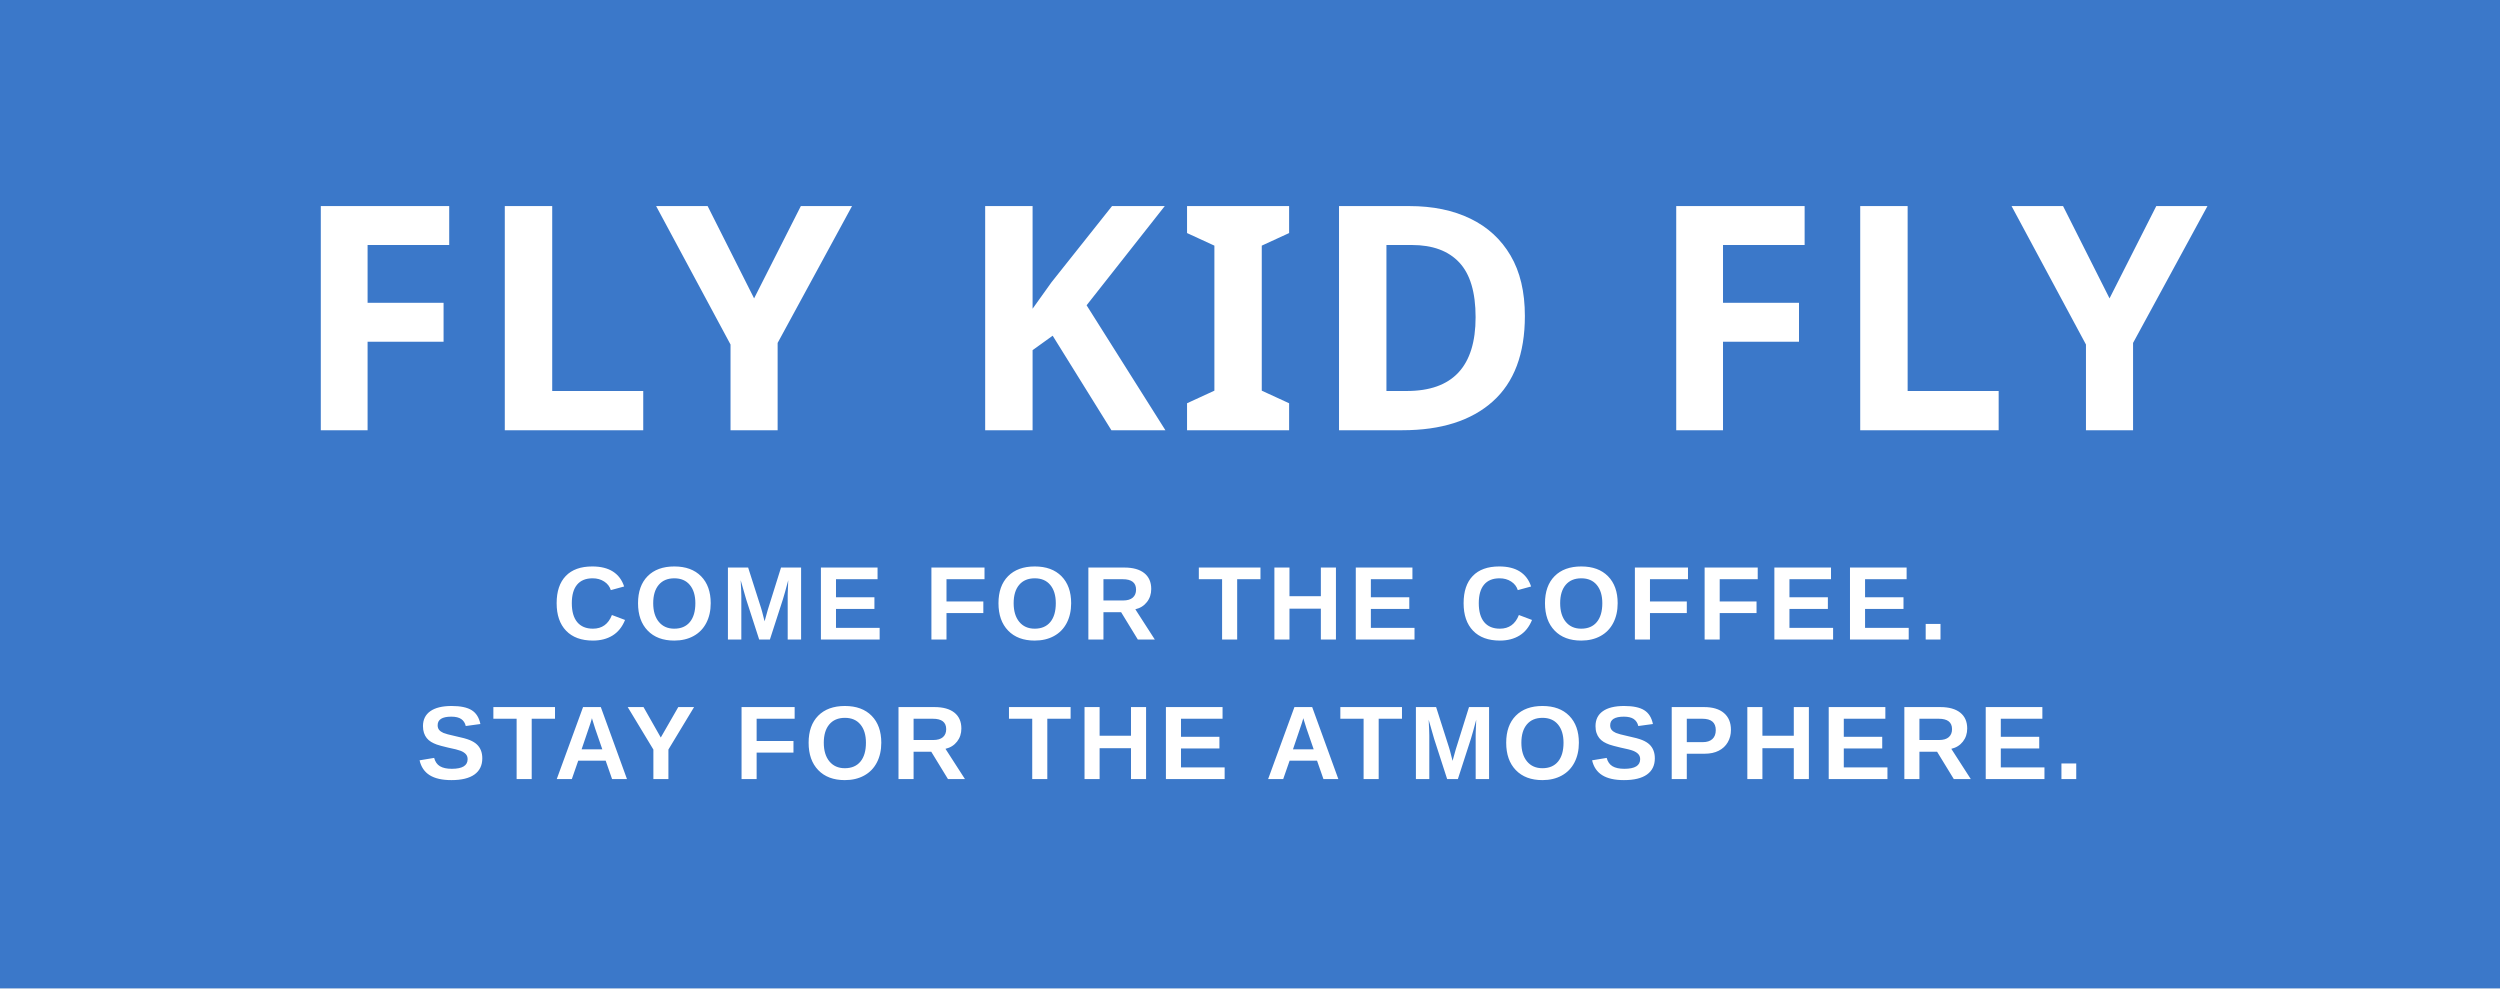
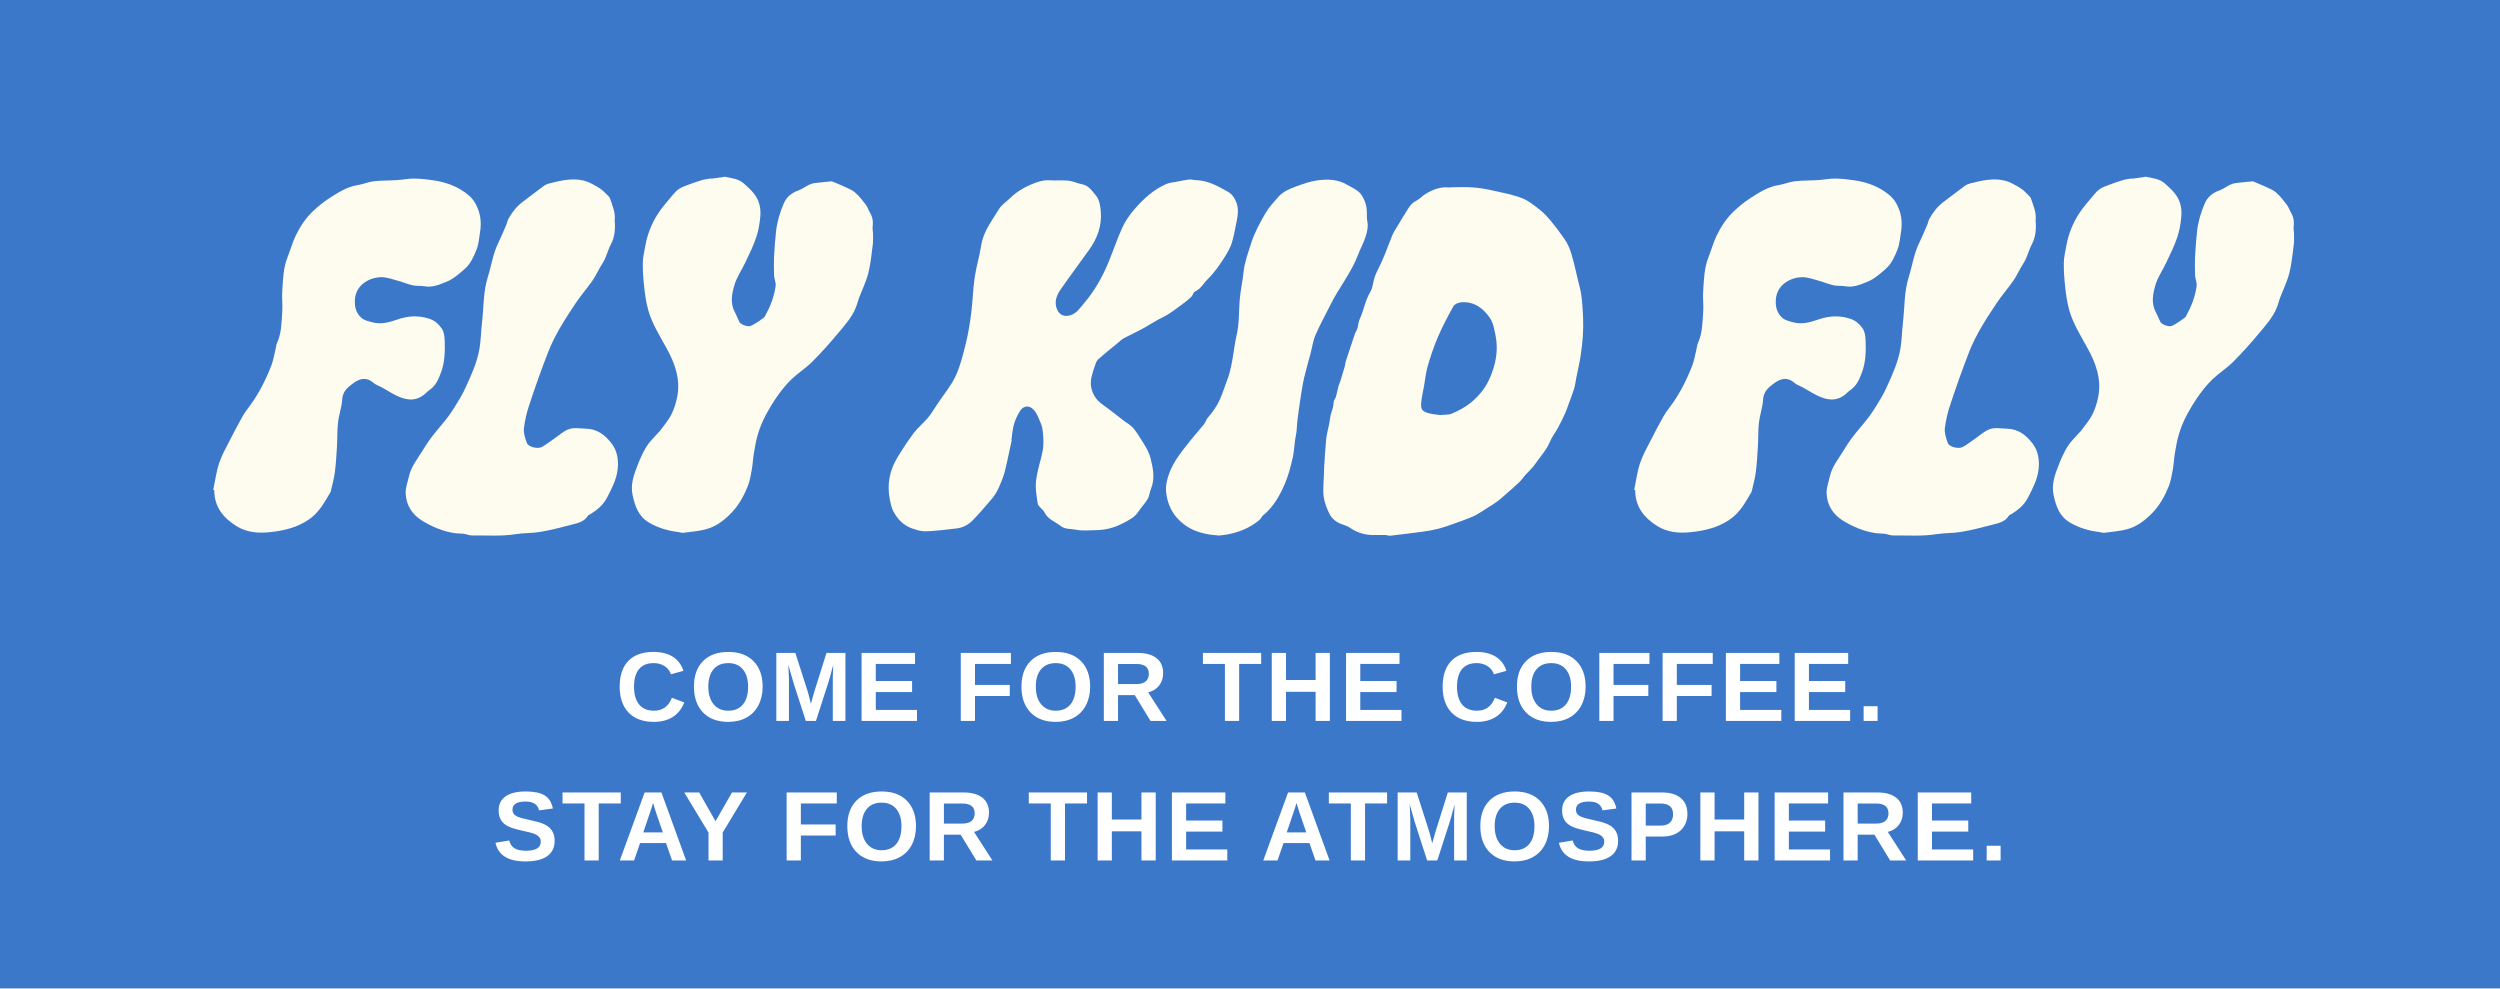
<svg xmlns="http://www.w3.org/2000/svg" viewBox="0 0 860 340" width="860" height="340">
  <rect width="860" height="340" fill="#3B78C9" />
-   <text x="430" y="148" font-family="Arial Rounded MT Bold, Arial Black, sans-serif" font-size="108" font-weight="900" letter-spacing="4" text-anchor="middle" fill="white">FLY KID FLY</text>
-   <text x="430" y="220" font-family="Arial Black, Arial, sans-serif" font-size="36" font-weight="900" letter-spacing="2" text-anchor="middle" fill="white">COME FOR THE COFFEE.</text>
-   <text x="430" y="268" font-family="Arial Black, Arial, sans-serif" font-size="36" font-weight="900" letter-spacing="2" text-anchor="middle" fill="white">STAY FOR THE ATMOSPHERE.</text>
+   <g transform="translate(43.75, 30) scale(2.5)">
+     <path d="M275.89 12.59C276.43 12.52 276.97 12.45 277.52 12.37C277.59 12.37 277.66 12.3 277.72 12.31C278.66 12.52 279.65 12.57 280.42 13.28C280.9 13.71 281.36 14.12 281.77 14.63C282.51 15.57 282.74 16.62 282.65 17.74C282.57 18.72 282.41 19.72 282.09 20.65C281.7 21.82 281.14 22.95 280.61 24.07C280.12 25.12 279.43 26.09 279.1 27.18C278.74 28.41 278.46 29.73 279.16 30.99C279.39 31.41 279.55 31.87 279.77 32.3C279.95 32.65 280.91 33.01 281.32 32.85C281.7 32.7 282.04 32.45 282.4 32.23C282.56 32.13 282.72 32.02 282.87 31.9C283.02 31.78 283.2 31.68 283.28 31.53C284.01 30.22 284.56 28.83 284.76 27.34C284.82 26.89 284.57 26.41 284.55 25.94C284.51 25.07 284.5 24.21 284.54 23.34C284.6 22.18 284.69 21.01 284.81 19.85C284.96 18.5 285.35 17.2 285.89 15.96C286.26 15.11 286.96 14.53 287.88 14.21C288.39 14.03 288.83 13.68 289.32 13.44C289.58 13.31 289.87 13.22 290.16 13.19C290.89 13.09 291.63 13.04 292.36 12.96C292.41 12.96 292.47 12.93 292.52 12.96C293.07 13.19 293.63 13.41 294.17 13.66C294.69 13.91 295.26 14.11 295.68 14.48C296.24 14.96 296.7 15.56 297.15 16.15C297.42 16.5 297.55 16.95 297.78 17.34C298.11 17.91 298.19 18.5 298.11 19.14C298.06 19.51 298.16 19.89 298.16 20.26C298.16 20.74 298.18 21.23 298.12 21.7C297.95 23.01 297.83 24.34 297.5 25.62C297.2 26.79 296.65 27.89 296.22 29.02C296.06 29.46 295.96 29.92 295.78 30.35C295.22 31.71 294.24 32.79 293.31 33.9C292.18 35.25 291 36.57 289.75 37.82C288.9 38.67 287.85 39.32 286.98 40.15C286.29 40.81 285.67 41.56 285.11 42.34C284.46 43.25 283.88 44.21 283.36 45.19C282.94 45.99 282.59 46.84 282.33 47.71C282.07 48.56 281.92 49.44 281.77 50.32C281.64 51.1 281.61 51.9 281.47 52.67C281.33 53.44 281.19 54.24 280.9 54.96C280.36 56.3 279.65 57.56 278.63 58.61C277.7 59.57 276.62 60.4 275.33 60.78C274.28 61.09 273.17 61.16 272.08 61.31C271.85 61.34 271.61 61.24 271.37 61.21C269.94 61.03 268.6 60.66 267.32 59.9C265.83 59.01 265.41 57.62 265.08 56.15C264.75 54.69 265.25 53.32 265.77 51.99C266.11 51.11 266.51 50.23 267 49.43C267.4 48.78 267.99 48.24 268.5 47.65C268.6 47.53 268.72 47.43 268.82 47.31C269.36 46.57 269.99 45.87 270.4 45.06C270.79 44.29 271.05 43.43 271.22 42.58C271.68 40.18 270.91 38.03 269.77 35.95C268.84 34.25 267.78 32.59 267.24 30.72C266.95 29.7 266.8 28.63 266.68 27.58C266.55 26.46 266.47 25.33 266.48 24.21C266.48 23.44 266.68 22.66 266.81 21.9C267.09 20.29 267.68 18.78 268.56 17.41C269.16 16.48 269.92 15.65 270.63 14.79C270.88 14.48 271.17 14.18 271.5 13.97C271.88 13.73 272.31 13.58 272.74 13.42C273.36 13.19 273.99 12.97 274.63 12.78C275.03 12.66 275.45 12.62 275.87 12.55V12.61L275.89 12.59Z" fill="#FEFCEF" />
+     <path d="M207.36 55.44C207.62 54.21 207.77 52.95 208.16 51.76C208.51 50.69 209.08 49.68 209.6 48.67C210.17 47.54 210.76 46.42 211.38 45.32C211.66 44.82 212.01 44.35 212.36 43.89C213.64 42.17 214.59 40.27 215.36 38.28C215.63 37.59 215.74 36.84 215.92 36.11C216 35.81 216.01 35.48 216.14 35.2C216.77 33.83 216.75 32.36 216.86 30.91C216.93 29.95 216.78 28.96 216.86 28C216.97 26.44 216.99 24.87 217.59 23.38C217.98 22.39 218.26 21.35 218.72 20.4C219.32 19.16 220.08 18.01 221.09 17.06C221.77 16.42 222.5 15.81 223.29 15.3C224.51 14.51 225.73 13.71 227.23 13.47C227.98 13.35 228.71 13.03 229.47 12.94C230.53 12.82 231.61 12.85 232.69 12.78C233.47 12.73 234.25 12.56 235.03 12.57C235.95 12.58 236.87 12.69 237.78 12.83C238.45 12.93 239.12 13.1 239.77 13.32C240.34 13.52 240.9 13.78 241.42 14.09C242.21 14.58 242.93 15.1 243.43 15.99C244.15 17.28 244.3 18.58 244.07 19.97C243.94 20.76 243.89 21.59 243.6 22.32C243.22 23.3 242.77 24.31 241.95 25.02C241.19 25.68 240.39 26.4 239.48 26.76C238.54 27.14 237.53 27.6 236.42 27.39C235.89 27.29 235.33 27.38 234.81 27.26C234.08 27.1 233.39 26.79 232.67 26.6C231.96 26.41 231.24 26.14 230.52 26.14C228.98 26.14 227.02 27.11 226.86 29.16C226.78 30.24 227.01 31.1 227.77 31.75C228.16 32.09 228.77 32.22 229.3 32.36C230.46 32.66 231.55 32.36 232.65 31.98C234.14 31.46 235.62 31.35 237.18 31.89C237.94 32.16 238.41 32.65 238.8 33.2C239.11 33.64 239.19 34.3 239.21 34.87C239.26 36.32 239.23 37.79 238.73 39.18C238.38 40.14 237.99 41.08 237.09 41.69C236.8 41.88 236.57 42.17 236.29 42.37C235.43 43 234.57 43.12 233.49 42.8C232.16 42.4 231.13 41.51 229.88 40.98C229.52 40.83 229.24 40.49 228.89 40.32C227.99 39.89 227.22 40.29 226.52 40.81C225.78 41.35 225.16 41.93 225.1 43C225.04 44.05 224.65 45.08 224.53 46.14C224.41 47.21 224.45 48.3 224.39 49.38C224.32 50.58 224.25 51.78 224.1 52.96C224 53.79 223.76 54.6 223.58 55.42C223.56 55.51 223.56 55.6 223.52 55.67C222.68 57.09 221.94 58.53 220.48 59.51C218.82 60.63 217.03 61.03 215.1 61.23C213.49 61.4 211.95 61.24 210.6 60.42C208.79 59.31 207.49 57.76 207.51 55.46C207.46 55.45 207.42 55.43 207.37 55.42L207.36 55.44Z" fill="#FEFCEF" />
+     <path d="M262.6 18.32C262.71 19.51 262.6 20.65 262.08 21.62C261.63 22.47 261.46 23.41 260.92 24.24C260.41 25.01 260.04 25.92 259.49 26.69C258.76 27.72 257.93 28.67 257.23 29.72C255.8 31.87 254.38 34.04 253.44 36.46C252.53 38.8 251.69 41.17 250.9 43.55C250.53 44.65 250.24 45.79 250.11 46.94C250.04 47.59 250.28 48.32 250.52 48.96C250.72 49.5 252 49.82 252.59 49.5C253.15 49.19 253.66 48.78 254.19 48.42C254.9 47.94 255.55 47.3 256.33 47.04C257.04 46.8 257.89 46.97 258.68 46.99C260.23 47.02 261.33 47.91 262.19 49.04C262.96 50.05 263.15 51.28 263.01 52.56C262.86 53.97 262.22 55.16 261.59 56.4C261.03 57.5 260.18 58.19 259.17 58.79C259.08 58.84 258.96 58.89 258.91 58.97C258.37 59.86 257.41 60 256.54 60.23C255.16 60.6 253.76 60.95 252.36 61.19C251.25 61.38 250.09 61.32 248.98 61.5C246.99 61.82 245 61.65 243 61.68C242.61 61.68 242.23 61.51 241.84 61.45C241.45 61.4 241.05 61.42 240.66 61.37C238.99 61.14 237.47 60.49 236.06 59.62C234.7 58.77 233.9 57.47 233.84 55.88C233.81 55.09 234.13 54.28 234.31 53.48C234.6 52.2 235.43 51.2 236.09 50.12C236.52 49.42 236.96 48.73 237.46 48.08C238.18 47.13 239 46.26 239.71 45.3C240.32 44.47 240.85 43.58 241.38 42.69C241.67 42.21 241.9 41.71 242.14 41.2C242.92 39.51 243.69 37.79 244 35.95C244.2 34.79 244.2 33.6 244.34 32.43C244.59 30.31 244.5 28.15 245.15 26.09C245.64 24.54 245.85 22.91 246.58 21.43C246.99 20.59 247.35 19.72 247.72 18.85C247.82 18.61 247.85 18.34 247.98 18.11C248.47 17.22 249.09 16.42 249.91 15.8C250.89 15.06 251.86 14.31 252.85 13.58C253.08 13.41 253.38 13.29 253.66 13.22C255.2 12.84 256.77 12.47 258.34 12.85C259.11 13.04 259.83 13.48 260.52 13.9C260.97 14.17 261.33 14.6 261.72 14.97C261.81 15.06 261.91 15.17 261.95 15.29C262.29 16.3 262.74 17.29 262.6 18.33V18.32Z" fill="#FEFCEF" />
+     <path d="M121.71 48.59C121.5 49.55 121.31 50.51 121.09 51.47C120.92 52.2 120.78 52.95 120.52 53.65C120.12 54.71 119.72 55.79 118.95 56.67C118.09 57.66 117.25 58.68 116.33 59.61C115.75 60.2 115 60.61 114.14 60.71C112.73 60.87 111.32 61.06 109.91 61.11C109.27 61.13 108.6 60.92 107.99 60.71C106.8 60.29 105.97 59.41 105.41 58.32C105.17 57.85 105.06 57.31 104.95 56.78C104.53 54.72 104.88 52.77 105.97 50.97C106.68 49.8 107.43 48.65 108.25 47.56C108.82 46.81 109.58 46.21 110.19 45.48C110.67 44.9 111.05 44.23 111.48 43.6C112.33 42.32 113.35 41.12 113.99 39.75C114.65 38.34 115.02 36.78 115.4 35.25C115.74 33.86 115.97 32.43 116.15 31C116.35 29.41 116.38 27.8 116.61 26.21C116.83 24.7 117.29 23.23 117.52 21.72C117.82 19.82 119 18.37 119.94 16.8C120.3 16.2 120.95 15.78 121.47 15.28C122.31 14.46 123.3 13.83 124.37 13.39C125.17 13.06 126.01 12.74 126.94 12.81C127.8 12.87 128.68 12.77 129.53 12.86C130.16 12.93 130.75 13.24 131.38 13.35C132.3 13.52 132.75 14.26 133.26 14.85C133.78 15.46 133.9 16.3 133.97 17.11C134.13 19.07 133.49 20.8 132.37 22.37C131.06 24.2 129.71 26 128.43 27.85C127.86 28.67 127.52 29.6 127.97 30.62C128.28 31.34 128.95 31.61 129.73 31.4C130.63 31.15 131.08 30.4 131.61 29.79C133.1 28.07 134.2 26.1 135.06 24.01C135.7 22.45 136.23 20.85 136.93 19.32C137.34 18.42 137.93 17.57 138.58 16.82C139.81 15.39 141.2 14.1 142.98 13.32C143.39 13.14 143.86 13.11 144.31 13.02C144.92 12.9 145.52 12.77 146.13 12.7C146.44 12.67 146.76 12.79 147.08 12.79C148.73 12.83 150.08 13.62 151.45 14.38C151.99 14.68 152.31 15.14 152.56 15.7C153.02 16.74 152.81 17.75 152.6 18.77C152.42 19.65 152.27 20.55 152 21.41C151.81 22.03 151.48 22.61 151.14 23.17C150.43 24.32 149.66 25.45 148.69 26.4C148.11 26.97 147.75 27.74 146.94 28.11C146.7 28.22 146.63 28.65 146.41 28.86C146 29.25 145.54 29.61 145.08 29.94C144.26 30.53 143.47 31.19 142.56 31.62C141.66 32.04 140.85 32.6 139.99 33.08C139.07 33.6 138.09 34.03 137.15 34.53C136.81 34.72 136.52 35.02 136.21 35.27C135.33 36 134.43 36.7 133.59 37.47C133.33 37.71 133.23 38.14 133.1 38.5C132.95 38.9 132.85 39.32 132.73 39.74C132.31 41.19 132.91 42.75 134.17 43.63C134.94 44.17 135.68 44.77 136.43 45.34C136.84 45.65 137.23 45.99 137.67 46.26C138.45 46.76 138.91 47.5 139.38 48.25C139.94 49.14 140.55 50.02 140.81 51.04C141.17 52.45 141.46 53.87 140.86 55.31C140.68 55.75 140.65 56.28 140.41 56.68C140.06 57.28 139.53 57.79 139.16 58.38C138.65 59.19 137.81 59.58 137.03 59.99C135.88 60.6 134.63 60.94 133.27 60.95C132.36 60.95 131.45 61.08 130.56 60.89C129.85 60.74 129.06 60.86 128.46 60.38C127.69 59.77 126.66 59.46 126.21 58.48C126.09 58.21 125.8 58.02 125.6 57.78C125.48 57.63 125.31 57.47 125.29 57.3C125.17 56.48 125.03 55.65 125.02 54.83C125.02 54.17 125.15 53.5 125.29 52.85C125.5 51.87 125.82 50.91 125.99 49.93C126.1 49.28 126.09 48.6 126.04 47.93C125.99 47.32 125.93 46.68 125.67 46.14C125.35 45.45 125.15 44.67 124.49 44.17C123.89 43.71 123.2 43.98 122.85 44.56C122.12 45.78 121.92 46.5 121.75 47.86C121.8 47.87 121.63 48.57 121.68 48.58L121.71 48.59Z" fill="#FEFCEF" />
+     <path d="M182.06 13.77C183.2 13.77 184.19 13.71 185.18 13.79C186.14 13.86 187.09 14.03 188.03 14.24C189.36 14.54 190.72 14.79 191.98 15.29C192.89 15.65 193.68 16.32 194.47 16.94C195.02 17.37 195.49 17.91 195.94 18.45C196.58 19.23 197.18 20.04 197.76 20.87C198.64 22.11 198.9 23.59 199.27 25.02C199.45 25.73 199.58 26.45 199.78 27.16C200.19 28.63 200.26 30.14 200.33 31.66C200.41 33.41 200.27 35.13 200.01 36.85C199.86 37.88 199.61 38.91 199.41 39.93C199.31 40.46 199.24 41 199.09 41.51C198.88 42.21 198.6 42.89 198.35 43.58C198.2 43.99 198.07 44.41 197.89 44.81C197.58 45.49 197.26 46.16 196.9 46.82C196.54 47.49 196.05 48.1 195.76 48.8C195.28 49.96 194.42 50.84 193.74 51.85C193.37 52.4 192.84 52.85 192.39 53.35C192.1 53.68 191.86 54.05 191.54 54.36C190.98 54.9 190.39 55.4 189.81 55.91C189.41 56.26 189.03 56.62 188.6 56.94C188.15 57.28 187.67 57.57 187.19 57.87C186.56 58.26 185.95 58.71 185.28 59.02C184.31 59.46 183.29 59.79 182.28 60.16C181.67 60.38 181.06 60.59 180.44 60.75C179.74 60.92 179.04 61.06 178.33 61.15C176.82 61.36 175.31 61.54 173.8 61.71C173.58 61.73 173.36 61.63 173.13 61.62C172.61 61.61 172.09 61.62 171.57 61.62C170.34 61.64 169.23 61.3 168.21 60.59C167.87 60.35 167.42 60.25 167.02 60.09C166.33 59.82 165.76 59.35 165.44 58.72C165.07 57.98 164.75 57.16 164.64 56.35C164.51 55.44 164.64 54.5 164.66 53.57C164.66 53.16 164.68 52.74 164.7 52.33C164.79 51.03 164.85 49.73 164.98 48.44C165.06 47.71 165.27 46.99 165.41 46.26C165.5 45.8 165.52 45.32 165.66 44.88C165.82 44.37 166.01 43.89 166.01 43.34C166.01 43.11 166.23 42.88 166.31 42.63C166.41 42.33 166.47 42.01 166.54 41.7C166.6 41.47 166.64 41.24 166.71 41.02C166.78 40.8 166.89 40.58 166.96 40.36C167.16 39.73 167.35 39.1 167.53 38.46C167.6 38.23 167.6 37.97 167.67 37.74C168.08 36.47 168.5 35.2 168.93 33.94C169.02 33.69 169.2 33.47 169.27 33.22C169.4 32.78 169.41 32.3 169.6 31.9C170.17 30.68 170.35 29.33 171.06 28.16C171.42 27.56 171.43 26.76 171.67 26.08C171.89 25.46 172.23 24.87 172.5 24.27C172.72 23.78 172.94 23.29 173.14 22.79C173.46 21.99 173.75 21.17 174.08 20.38C174.23 20.01 174.46 19.67 174.66 19.33C175.18 18.47 175.69 17.61 176.23 16.76C176.5 16.33 176.79 15.92 177.3 15.67C177.79 15.43 178.18 14.98 178.65 14.69C179.73 14.01 180.9 13.65 182.04 13.81L182.06 13.77ZM180.59 45.11C181.3 45.04 181.85 45.11 182.28 44.91C183.16 44.52 184.05 44.08 184.79 43.48C185.93 42.57 186.86 41.46 187.47 40.09C188.31 38.19 188.7 36.23 188.29 34.18C188.12 33.34 187.97 32.42 187.51 31.75C186.59 30.4 185.3 29.44 183.53 29.6C183.16 29.63 182.65 29.85 182.49 30.14C181.71 31.53 180.97 32.95 180.34 34.41C179.79 35.69 179.35 37.02 178.96 38.35C178.7 39.24 178.61 40.19 178.45 41.11C178.31 41.87 178.13 42.62 178.06 43.39C177.97 44.32 178.19 44.61 179.09 44.86C179.64 45.01 180.23 45.05 180.6 45.1L180.59 45.11Z" fill="#FEFCEF" />
+     <path d="M150.09 61.67C147.77 61.54 145.83 60.86 144.37 59.16C143.55 58.2 143.12 57.06 142.97 55.8C142.86 54.87 143.06 54.02 143.38 53.14C144.04 51.32 145.29 49.92 146.44 48.44C147 47.73 147.62 47.07 148.18 46.36C148.39 46.09 148.48 45.72 148.7 45.47C149.38 44.68 149.98 43.84 150.39 42.89C150.77 42.01 151.05 41.1 151.39 40.21C151.82 39.09 152.01 37.92 152.2 36.74C152.34 35.86 152.46 34.98 152.66 34.12C153.04 32.49 152.95 30.83 153.09 29.19C153.2 27.92 153.49 26.66 153.62 25.39C153.76 24.03 154.25 22.78 154.65 21.49C155.13 19.98 155.88 18.63 156.67 17.27C157.15 16.44 157.81 15.79 158.4 15.09C159.04 14.35 160 13.95 160.93 13.62C161.83 13.3 162.76 12.96 163.7 12.83C165.11 12.63 166.55 12.65 167.84 13.41C168.45 13.77 169.16 14.06 169.63 14.56C170.06 15.03 170.34 15.71 170.49 16.35C170.65 17.04 170.51 17.8 170.65 18.5C170.79 19.21 170.62 19.86 170.43 20.48C170.17 21.37 169.69 22.19 169.37 23.06C168.43 25.54 166.73 27.59 165.57 29.94C164.89 31.33 164.12 32.68 163.51 34.1C163.17 34.88 163.06 35.77 162.84 36.61C162.55 37.72 162.22 38.82 161.96 39.93C161.74 40.89 161.59 41.87 161.44 42.85C161.28 43.86 161.15 44.88 161.02 45.9C160.94 46.56 160.96 47.23 160.82 47.87C160.61 48.86 160.61 49.87 160.4 50.88C160.12 52.17 159.79 53.43 159.27 54.63C158.57 56.24 157.72 57.76 156.32 58.9C156.11 59.07 156 59.38 155.79 59.55C154.49 60.65 152.95 61.26 151.28 61.56C150.85 61.64 150.41 61.66 150.09 61.7V61.67Z" fill="#FEFCEF" />
+     <path d="M80.36 12.59C80.9 12.52 81.44 12.45 81.99 12.37C82.06 12.37 82.13 12.3 82.19 12.31C83.13 12.52 84.12 12.57 84.89 13.28C85.37 13.71 85.83 14.12 86.24 14.63C86.98 15.57 87.21 16.62 87.12 17.74C87.04 18.72 86.88 19.72 86.56 20.65C86.17 21.82 85.61 22.95 85.08 24.07C84.59 25.12 83.9 26.09 83.57 27.18C83.21 28.41 82.93 29.73 83.63 30.99C83.86 31.41 84.02 31.87 84.24 32.3C84.42 32.65 85.38 33.01 85.79 32.85C86.17 32.7 86.51 32.45 86.87 32.23C87.03 32.13 87.19 32.02 87.34 31.9C87.49 31.78 87.67 31.68 87.75 31.53C88.48 30.22 89.03 28.83 89.23 27.34C89.29 26.89 89.04 26.41 89.02 25.94C88.98 25.07 88.97 24.21 89.01 23.34C89.07 22.18 89.16 21.01 89.28 19.85C89.43 18.5 89.82 17.2 90.36 15.96C90.73 15.11 91.43 14.53 92.35 14.21C92.86 14.03 93.3 13.68 93.79 13.44C94.05 13.31 94.34 13.22 94.63 13.19C95.36 13.09 96.1 13.04 96.83 12.96C96.88 12.96 96.94 12.93 96.99 12.96C97.54 13.19 98.1 13.41 98.64 13.66C99.16 13.91 99.73 14.11 100.15 14.48C100.71 14.96 101.17 15.56 101.62 16.15C101.89 16.5 102.02 16.95 102.25 17.34C102.58 17.91 102.66 18.5 102.58 19.14C102.53 19.51 102.63 19.89 102.63 20.26C102.63 20.74 102.65 21.23 102.59 21.7C102.42 23.01 102.3 24.34 101.97 25.62C101.67 26.79 101.12 27.89 100.69 29.02C100.53 29.46 100.43 29.92 100.25 30.35C99.69 31.71 98.71 32.79 97.78 33.9C96.65 35.25 95.47 36.57 94.22 37.82C93.37 38.67 92.32 39.32 91.45 40.15C90.76 40.81 90.14 41.56 89.58 42.34C88.93 43.25 88.35 44.21 87.83 45.19C87.41 45.99 87.06 46.84 86.8 47.71C86.54 48.56 86.39 49.44 86.24 50.32C86.11 51.1 86.08 51.9 85.94 52.67C85.8 53.44 85.66 54.24 85.37 54.96C84.83 56.3 84.12 57.56 83.1 58.61C82.17 59.57 81.09 60.4 79.8 60.78C78.75 61.09 77.64 61.16 76.55 61.31C76.32 61.34 76.08 61.24 75.84 61.21C74.41 61.03 73.07 60.66 71.79 59.9C70.3 59.01 69.88 57.62 69.55 56.15C69.22 54.69 69.72 53.32 70.24 51.99C70.58 51.11 70.98 50.23 71.47 49.43C71.87 48.78 72.46 48.24 72.97 47.65C73.07 47.53 73.19 47.43 73.29 47.31C73.83 46.57 74.46 45.87 74.87 45.06C75.26 44.29 75.52 43.43 75.69 42.58C76.15 40.18 75.38 38.03 74.24 35.95C73.31 34.25 72.25 32.59 71.71 30.72C71.42 29.7 71.27 28.63 71.15 27.58C71.02 26.46 70.94 25.33 70.95 24.21C70.95 23.44 71.15 22.66 71.28 21.9C71.56 20.29 72.15 18.78 73.03 17.41C73.63 16.48 74.39 15.65 75.1 14.79C75.35 14.48 75.64 14.18 75.97 13.97C76.35 13.73 76.78 13.58 77.21 13.42C77.83 13.19 78.46 12.97 79.1 12.78C79.5 12.66 79.92 12.62 80.34 12.55V12.61L80.36 12.59Z" fill="#FEFCEF" />
+     <path d="M11.84 55.44C12.1 54.21 12.25 52.95 12.64 51.76C12.99 50.69 13.56 49.68 14.08 48.67C14.65 47.54 15.24 46.42 15.86 45.32C16.14 44.82 16.49 44.35 16.84 43.89C18.12 42.17 19.07 40.27 19.84 38.28C20.11 37.59 20.22 36.84 20.4 36.11C20.48 35.81 20.49 35.48 20.62 35.2C21.25 33.83 21.23 32.36 21.34 30.91C21.41 29.95 21.26 28.96 21.34 28C21.45 26.44 21.47 24.87 22.07 23.38C22.46 22.39 22.74 21.35 23.2 20.4C23.8 19.16 24.56 18.01 25.57 17.06C26.25 16.42 26.98 15.81 27.77 15.3C28.99 14.51 30.21 13.71 31.71 13.47C32.46 13.35 33.19 13.03 33.95 12.94C35.01 12.82 36.09 12.85 37.17 12.78C37.95 12.73 38.73 12.56 39.51 12.57C40.43 12.58 41.35 12.69 42.26 12.83C42.93 12.93 43.6 13.1 44.25 13.32C44.82 13.52 45.38 13.78 45.9 14.09C46.69 14.58 47.41 15.1 47.91 15.99C48.63 17.28 48.78 18.58 48.55 19.97C48.42 20.76 48.37 21.59 48.08 22.32C47.7 23.3 47.25 24.31 46.43 25.02C45.67 25.68 44.87 26.4 43.96 26.76C43.02 27.14 42.01 27.6 40.9 27.39C40.37 27.29 39.81 27.38 39.29 27.26C38.56 27.1 37.87 26.79 37.15 26.6C36.44 26.41 35.72 26.14 35 26.14C33.46 26.14 31.5 27.11 31.34 29.16C31.26 30.24 31.49 31.1 32.25 31.75C32.64 32.09 33.25 32.22 33.78 32.36C34.94 32.66 36.03 32.36 37.13 31.98C38.62 31.46 40.1 31.35 41.66 31.89C42.42 32.16 42.89 32.65 43.28 33.2C43.59 33.64 43.67 34.3 43.69 34.87C43.74 36.32 43.71 37.79 43.21 39.18C42.86 40.14 42.47 41.08 41.57 41.69C41.28 41.88 41.05 42.17 40.77 42.37C39.91 43 39.05 43.12 37.97 42.8C36.64 42.4 35.61 41.51 34.36 40.98C34 40.83 33.72 40.49 33.37 40.32C32.47 39.89 31.7 40.29 31 40.81C30.26 41.35 29.64 41.93 29.58 43C29.52 44.05 29.13 45.08 29.01 46.14C28.89 47.21 28.93 48.3 28.87 49.38C28.8 50.58 28.73 51.78 28.58 52.96C28.48 53.79 28.24 54.6 28.06 55.42C28.04 55.51 28.04 55.6 28 55.67C27.16 57.09 26.42 58.53 24.96 59.51C23.3 60.63 21.51 61.03 19.58 61.23C17.97 61.4 16.43 61.24 15.08 60.42C13.27 59.31 11.97 57.76 11.99 55.46C11.94 55.45 11.9 55.43 11.85 55.42L11.84 55.44Z" fill="#FEFCEF" />
+     <path d="M67.08 18.32C67.19 19.51 67.08 20.65 66.56 21.62C66.11 22.47 65.94 23.41 65.4 24.24C64.89 25.01 64.52 25.92 63.97 26.69C63.24 27.72 62.41 28.67 61.71 29.72C60.28 31.87 58.86 34.04 57.92 36.46C57.01 38.8 56.17 41.17 55.38 43.55C55.01 44.65 54.72 45.79 54.59 46.94C54.52 47.59 54.76 48.32 55 48.96C55.2 49.5 56.48 49.82 57.07 49.5C57.63 49.19 58.14 48.78 58.67 48.42C59.38 47.94 60.03 47.3 60.81 47.04C61.52 46.8 62.37 46.97 63.16 46.99C64.71 47.02 65.81 47.91 66.67 49.04C67.44 50.05 67.63 51.28 67.49 52.56C67.34 53.97 66.7 55.16 66.07 56.4C65.51 57.5 64.66 58.19 63.65 58.79C63.56 58.84 63.44 58.89 63.39 58.97C62.85 59.86 61.89 60 61.02 60.23C59.64 60.6 58.24 60.95 56.84 61.19C55.73 61.38 54.57 61.32 53.46 61.5C51.47 61.82 49.48 61.65 47.48 61.68C47.09 61.68 46.71 61.51 46.32 61.45C45.93 61.4 45.53 61.42 45.14 61.37C43.47 61.14 41.95 60.49 40.54 59.62C39.18 58.77 38.38 57.47 38.32 55.88C38.29 55.09 38.61 54.28 38.79 53.48C39.08 52.2 39.91 51.2 40.57 50.12C41 49.42 41.44 48.73 41.94 48.08C42.66 47.13 43.48 46.26 44.19 45.3C44.8 44.47 45.33 43.58 45.86 42.69C46.15 42.21 46.38 41.71 46.62 41.2C47.4 39.51 48.17 37.79 48.48 35.95C48.68 34.79 48.68 33.6 48.82 32.43C49.07 30.31 48.98 28.15 49.63 26.09C50.12 24.54 50.33 22.91 51.06 21.43C51.47 20.59 51.83 19.72 52.2 18.85C52.3 18.61 52.33 18.34 52.46 18.11C52.95 17.22 53.57 16.42 54.39 15.8C55.37 15.06 56.34 14.31 57.33 13.58C57.56 13.41 57.86 13.29 58.14 13.22C59.68 12.84 61.25 12.47 62.82 12.85C63.59 13.04 64.31 13.48 65 13.9C65.45 14.17 65.81 14.6 66.2 14.97C66.29 15.06 66.39 15.17 66.43 15.29C66.77 16.3 67.22 17.29 67.08 18.33V18.32Z" fill="#FEFCEF" />
+   </g>
+   <text x="430" y="248" font-family="'Arial Black', Arial, sans-serif" font-size="34" font-weight="900" letter-spacing="1" text-anchor="middle" fill="white">COME FOR THE COFFEE.</text>
+   <text x="430" y="296" font-family="'Arial Black', Arial, sans-serif" font-size="34" font-weight="900" letter-spacing="1" text-anchor="middle" fill="white">STAY FOR THE ATMOSPHERE.</text>
</svg>
